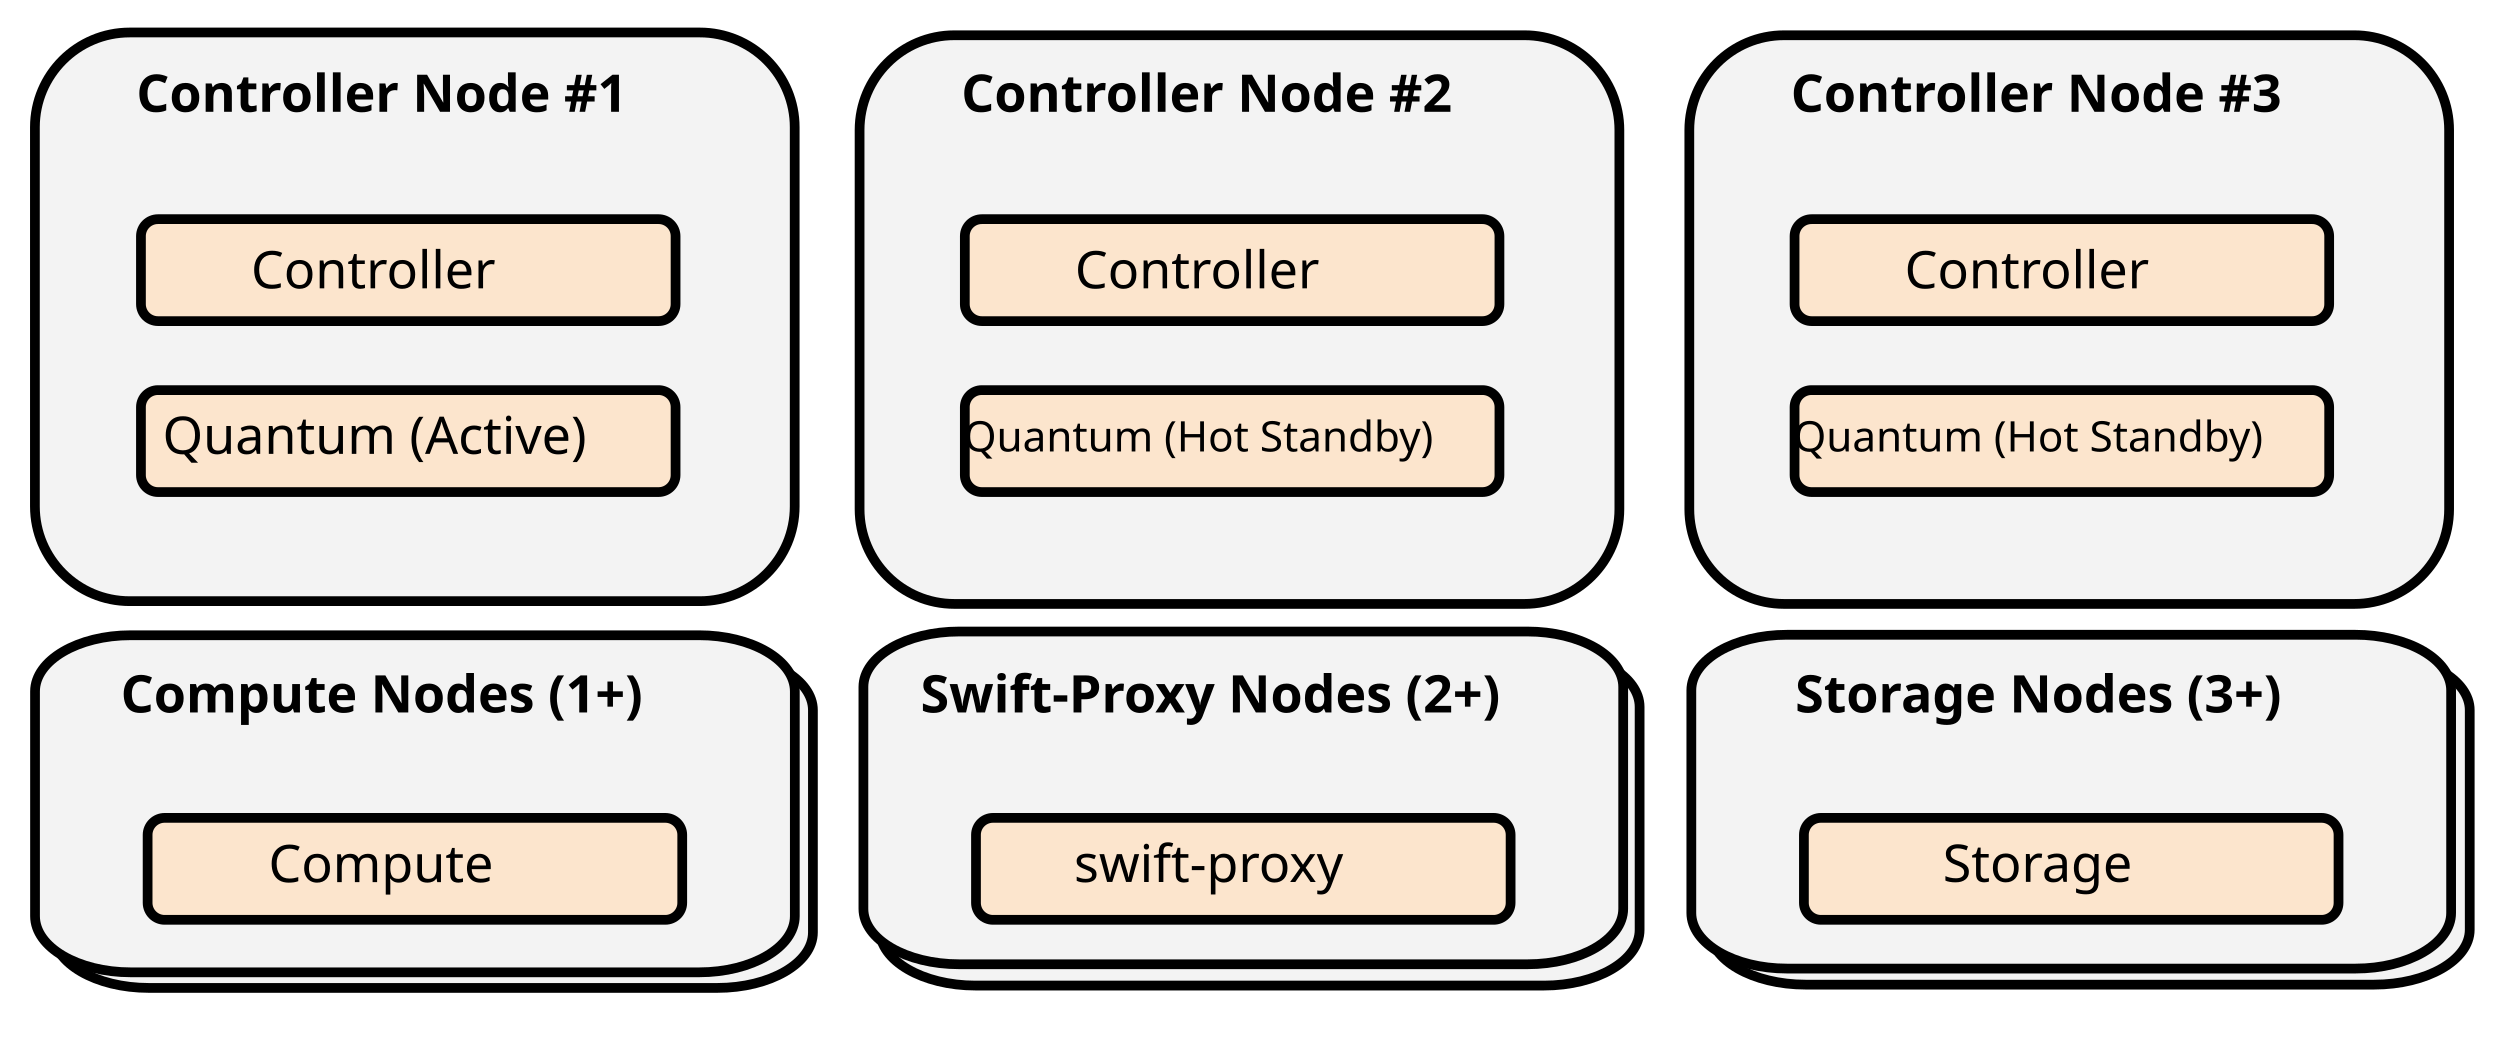
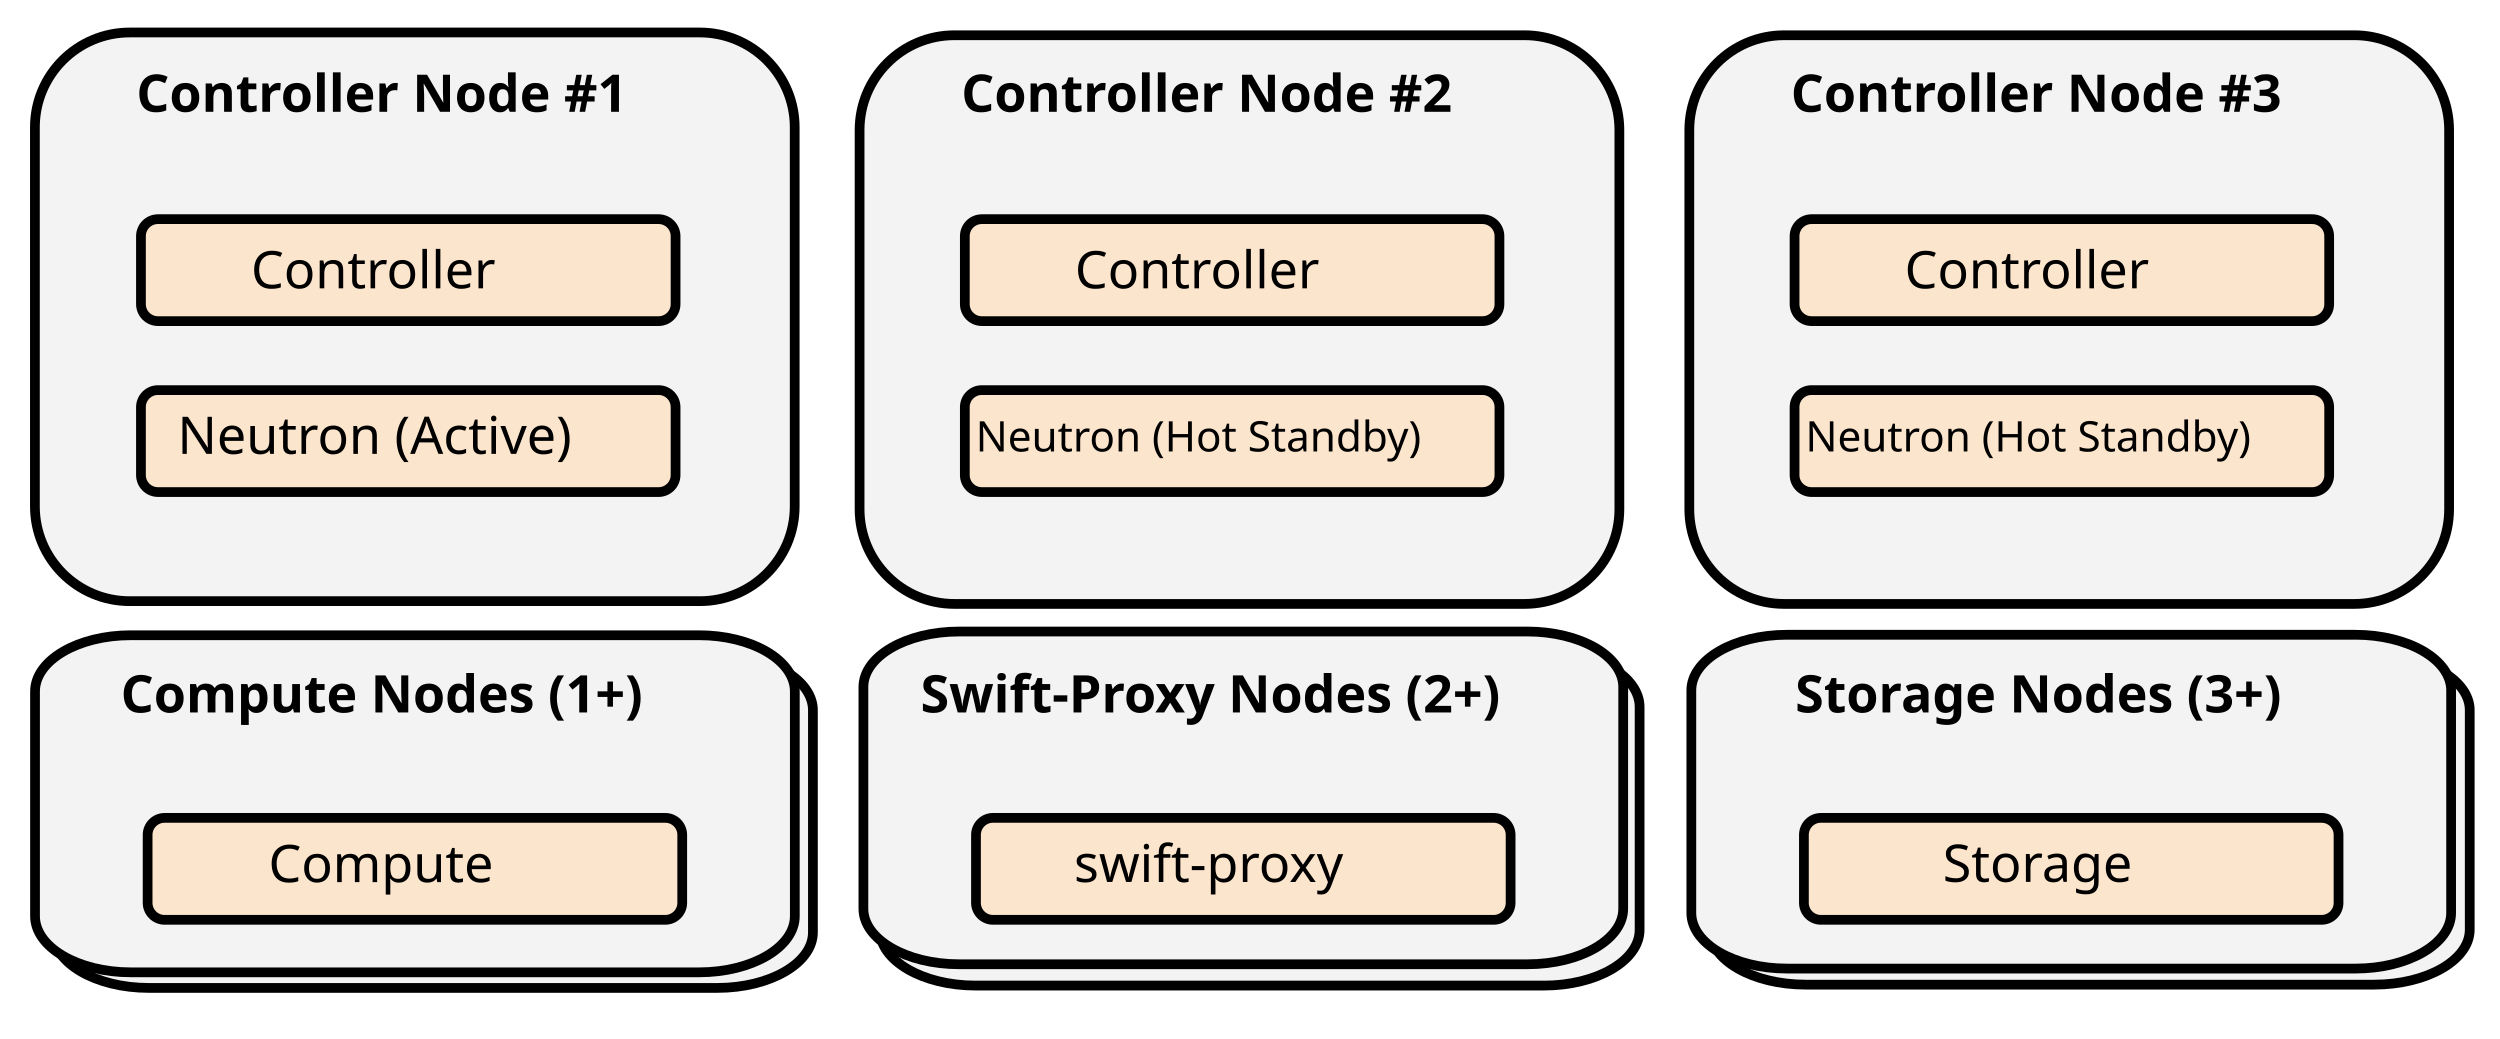
<svg xmlns="http://www.w3.org/2000/svg" width="770" height="320" id="svg3863" version="1.1">
  <defs id="defs3865" />
  <g id="layer1" transform="translate(0,-732.3622)">
    <path style="fill:#f3f3f3;fill-rule:nonzero;stroke:#000000;stroke-width:3;stroke-miterlimit:10;stroke-opacity:1;stroke-dasharray:none" d="m 270.984,950.1 0,0 c 0,-9.479 13.19,-17.164 29.46,-17.164 l 175.096,0 c 7.813,0 15.306,1.808 20.831,5.027 5.525,3.219 8.629,7.585 8.629,12.137 l 0,68.654 c 0,9.479 -13.19,17.164 -29.46,17.164 l -175.096,0 0,0 c -16.27,0 -29.46,-7.685 -29.46,-17.164 z" id="path33-1-0-6" />
    <path style="fill:#f3f3f3;fill-rule:nonzero;stroke:#000000;stroke-width:3;stroke-miterlimit:10;stroke-opacity:1;stroke-dasharray:none" d="m 16.361,951.102 0,0 c 0,-9.449 13.19,-17.108 29.46,-17.108 l 175.096,0 c 7.813,0 15.306,1.802 20.831,5.011 5.525,3.208 8.629,7.56 8.629,12.097 l 0,68.431 c 0,9.449 -13.19,17.108 -29.46,17.108 l -175.096,0 0,0 c -16.27,0 -29.46,-7.66 -29.46,-17.108 z" id="path33-1-0" />
    <path style="fill:#f3f3f3;fill-rule:nonzero;stroke:#000000;stroke-width:3;stroke-miterlimit:10;stroke-opacity:1;stroke-dasharray:none" d="m 526.661,951.069 0,0 c 0,-9.341 13.19,-16.913 29.46,-16.913 l 175.096,0 c 7.813,0 15.306,1.782 20.831,4.954 5.525,3.172 8.629,7.474 8.629,11.959 l 0,67.649 c 0,9.341 -13.19,16.913 -29.46,16.913 l -175.096,0 0,0 c -16.27,0 -29.46,-7.572 -29.46,-16.913 z" id="path33-1-0-5" />
    <path style="fill:#f3f3f3;fill-rule:nonzero;stroke:#000000;stroke-width:3;stroke-miterlimit:10;stroke-opacity:1;stroke-dasharray:none" d="m 10.751,771.562 0,0 c 0,-16.122 13.07,-29.192 29.192,-29.192 l 175.631,0 c 7.742,0 15.167,3.076 20.642,8.55 5.475,5.475 8.55,12.9 8.55,20.642 l 0,116.765 c 0,16.122 -13.07,29.192 -29.192,29.192 l -175.631,0 0,0 c -16.122,0 -29.192,-13.07 -29.192,-29.192 z" id="path15" />
    <path style="fill:#fce5cd;fill-rule:nonzero;stroke:#000000;stroke-width:3;stroke-miterlimit:10;stroke-opacity:1;stroke-dasharray:none" d="m 43.413,805.097 0,0 c 0,-2.89 2.343,-5.234 5.234,-5.234 l 154.194,0 c 1.388,0 2.719,0.551 3.701,1.533 0.982,0.982 1.533,2.313 1.533,3.701 l 0,20.934 c 0,2.89 -2.343,5.234 -5.234,5.234 l -154.194,0 0,0 c -2.89,0 -5.234,-2.343 -5.234,-5.234 z" id="path21" />
    <path style="fill:#f3f3f3;fill-rule:nonzero;stroke:#000000;stroke-width:3;stroke-miterlimit:10;stroke-opacity:1;stroke-dasharray:none" d="m 264.751,772.412 0,0 c 0,-16.122 13.07,-29.192 29.192,-29.192 l 175.631,0 c 7.742,0 15.167,3.076 20.642,8.55 5.475,5.475 8.55,12.9 8.55,20.642 l 0,116.765 c 0,16.122 -13.07,29.192 -29.192,29.192 l -175.631,0 0,0 c -16.122,0 -29.192,-13.07 -29.192,-29.192 z" id="path45" />
    <path style="fill:#fce5cd;fill-rule:nonzero;stroke:#000000;stroke-width:3;stroke-miterlimit:10;stroke-opacity:1;stroke-dasharray:none" d="m 297.167,805.097 0,0 c 0,-2.89 2.343,-5.234 5.234,-5.234 l 154.194,0 c 1.388,0 2.719,0.551 3.701,1.533 0.982,0.982 1.533,2.313 1.533,3.701 l 0,20.934 c 0,2.89 -2.343,5.234 -5.234,5.234 l -154.194,0 0,0 c -2.89,0 -5.234,-2.343 -5.234,-5.234 z" id="path51" />
    <path style="fill:#f3f3f3;fill-rule:nonzero;stroke:#000000;stroke-width:3;stroke-miterlimit:10;stroke-opacity:1;stroke-dasharray:none" d="m 520.309,772.412 0,0 c 0,-16.122 13.07,-29.192 29.192,-29.192 l 175.631,0 c 7.742,0 15.167,3.076 20.642,8.55 5.475,5.475 8.55,12.9 8.55,20.642 l 0,116.765 c 0,16.122 -13.07,29.192 -29.192,29.192 l -175.631,0 0,0 c -16.122,0 -29.192,-13.07 -29.192,-29.192 z" id="path63" />
    <path style="fill:#fce5cd;fill-rule:nonzero;stroke:#000000;stroke-width:3;stroke-miterlimit:10;stroke-opacity:1;stroke-dasharray:none" d="m 552.725,805.097 0,0 c 0,-2.89 2.343,-5.234 5.234,-5.234 l 154.194,0 c 1.388,0 2.719,0.551 3.701,1.533 0.982,0.982 1.533,2.313 1.533,3.701 l 0,20.934 c 0,2.89 -2.343,5.234 -5.234,5.234 l -154.194,0 0,0 c -2.89,0 -5.234,-2.343 -5.234,-5.234 z" id="path69" />
    <path style="fill:#fce5cd;fill-rule:nonzero;stroke:#000000;stroke-width:3;stroke-miterlimit:10;stroke-opacity:1;stroke-dasharray:none" d="m 43.413,857.75 0,0 c 0,-2.89 2.343,-5.234 5.234,-5.234 l 154.194,0 c 1.388,0 2.719,0.551 3.701,1.533 0.982,0.982 1.533,2.313 1.533,3.701 l 0,20.934 c 0,2.891 -2.343,5.234 -5.234,5.234 l -154.194,0 0,0 c -2.89,0 -5.234,-2.343 -5.234,-5.234 z" id="path81" />
    <path style="fill:#fce5cd;fill-rule:nonzero;stroke:#000000;stroke-width:3;stroke-miterlimit:10;stroke-opacity:1;stroke-dasharray:none" d="m 297.167,857.75 0,0 c 0,-2.89 2.343,-5.234 5.234,-5.234 l 154.194,0 c 1.388,0 2.719,0.551 3.701,1.533 0.982,0.982 1.533,2.313 1.533,3.701 l 0,20.934 c 0,2.891 -2.343,5.234 -5.234,5.234 l -154.194,0 0,0 c -2.89,0 -5.234,-2.343 -5.234,-5.234 z" id="path87" />
    <path style="fill:#fce5cd;fill-rule:nonzero;stroke:#000000;stroke-width:3;stroke-miterlimit:10;stroke-opacity:1;stroke-dasharray:none" d="m 552.725,857.75 0,0 c 0,-2.89 2.343,-5.234 5.234,-5.234 l 154.194,0 c 1.388,0 2.719,0.551 3.701,1.533 0.982,0.982 1.533,2.313 1.533,3.701 l 0,20.934 c 0,2.891 -2.343,5.234 -5.234,5.234 l -154.194,0 0,0 c -2.89,0 -5.234,-2.343 -5.234,-5.234 z" id="path93" />
    <text xml:space="preserve" style="font-size:16px;font-style:normal;font-variant:normal;font-weight:bold;font-stretch:normal;text-align:center;line-height:125%;letter-spacing:0px;word-spacing:0px;text-anchor:middle;fill:#000000;fill-opacity:1;stroke:none;font-family:Sans;-inkscape-font-specification:Sans Bold" x="127.987" y="766.793" id="text3080">
      <tspan id="tspan3082" x="127.987" y="766.793">Controller Node #1</tspan>
    </text>
    <text xml:space="preserve" style="font-size:16px;font-style:normal;font-variant:normal;font-weight:bold;font-stretch:normal;text-align:center;line-height:125%;letter-spacing:0px;word-spacing:0px;text-anchor:middle;fill:#000000;fill-opacity:1;stroke:none;font-family:Sans;-inkscape-font-specification:Sans Bold" x="382.067" y="766.793" id="text3080-1">
      <tspan id="tspan3082-7" x="382.067" y="766.793">Controller Node #2</tspan>
    </text>
    <text xml:space="preserve" style="font-size:16px;font-style:normal;font-variant:normal;font-weight:bold;font-stretch:normal;text-align:center;line-height:125%;letter-spacing:0px;word-spacing:0px;text-anchor:middle;fill:#000000;fill-opacity:1;stroke:none;font-family:Sans;-inkscape-font-specification:Sans Bold" x="637.56" y="766.793" id="text3080-4">
      <tspan id="tspan3082-0" x="637.56" y="766.793">Controller Node #3</tspan>
    </text>
    <text xml:space="preserve" style="font-size:16px;font-style:normal;font-variant:normal;font-weight:normal;font-stretch:normal;text-align:center;line-height:125%;letter-spacing:0px;word-spacing:0px;text-anchor:middle;fill:#000000;fill-opacity:1;stroke:none;font-family:PT Sans;-inkscape-font-specification:PT Sans" x="634.686" y="821.164" id="text3114">
      <tspan id="tspan3116" x="634.686" y="821.164">Controller</tspan>
    </text>
    <text xml:space="preserve" style="font-size:16px;font-style:normal;font-variant:normal;font-weight:normal;font-stretch:normal;text-align:center;line-height:125%;letter-spacing:0px;word-spacing:0px;text-anchor:middle;fill:#000000;fill-opacity:1;stroke:none;font-family:PT Sans;-inkscape-font-specification:PT Sans" x="635.077" y="871.415" id="text3124">
-       <tspan id="tspan3126" x="635.077" y="871.415" style="font-size:13px;font-style:normal;font-variant:normal;font-weight:normal;font-stretch:normal;font-family:PT Sans;-inkscape-font-specification:PT Sans">Quantum (Hot Standby)</tspan>
+       <tspan id="tspan3126" x="635.077" y="871.415" style="font-size:13px;font-style:normal;font-variant:normal;font-weight:normal;font-stretch:normal;font-family:PT Sans;-inkscape-font-specification:PT Sans">Neutron (Hot Standby)</tspan>
    </text>
    <text xml:space="preserve" style="font-size:16px;font-style:normal;font-variant:normal;font-weight:normal;font-stretch:normal;text-align:center;line-height:125%;letter-spacing:0px;word-spacing:0px;text-anchor:middle;fill:#000000;fill-opacity:1;stroke:none;font-family:PT Sans;-inkscape-font-specification:PT Sans" x="379.129" y="821.164" id="text3114-5">
      <tspan id="tspan3116-5" x="379.129" y="821.164">Controller</tspan>
    </text>
    <text xml:space="preserve" style="font-size:16px;font-style:normal;font-variant:normal;font-weight:normal;font-stretch:normal;text-align:center;line-height:125%;letter-spacing:0px;word-spacing:0px;text-anchor:middle;fill:#000000;fill-opacity:1;stroke:none;font-family:PT Sans;-inkscape-font-specification:PT Sans" x="379.519" y="871.415" id="text3124-1">
-       <tspan id="tspan3126-1" x="379.519" y="871.415" style="font-size:13px;font-style:normal;font-variant:normal;font-weight:normal;font-stretch:normal;font-family:PT Sans;-inkscape-font-specification:PT Sans">Quantum (Hot Standby)</tspan>
+       <tspan id="tspan3126-1" x="379.519" y="871.415" style="font-size:13px;font-style:normal;font-variant:normal;font-weight:normal;font-stretch:normal;font-family:PT Sans;-inkscape-font-specification:PT Sans">Neutron (Hot Standby)</tspan>
    </text>
    <text xml:space="preserve" style="font-size:16px;font-style:normal;font-variant:normal;font-weight:normal;font-stretch:normal;text-align:center;line-height:125%;letter-spacing:0px;word-spacing:0px;text-anchor:middle;fill:#000000;fill-opacity:1;stroke:none;font-family:PT Sans;-inkscape-font-specification:PT Sans" x="125.374" y="821.164" id="text3114-52">
      <tspan id="tspan3116-7" x="125.374" y="821.164">Controller</tspan>
    </text>
    <text xml:space="preserve" style="font-size:16px;font-style:normal;font-variant:normal;font-weight:normal;font-stretch:normal;text-align:center;line-height:125%;letter-spacing:0px;word-spacing:0px;text-anchor:middle;fill:#000000;fill-opacity:1;stroke:none;font-family:PT Sans;-inkscape-font-specification:PT Sans" x="125.77" y="872.154" id="text3124-4">
-       <tspan id="tspan3126-2" x="125.77" y="872.154">Quantum (Active)</tspan>
+       <tspan id="tspan3126-2" x="125.77" y="872.154">Neutron (Active)</tspan>
    </text>
    <path style="fill:#f3f3f3;fill-rule:nonzero;stroke:#000000;stroke-width:3;stroke-miterlimit:10;stroke-opacity:1;stroke-dasharray:none" d="m 10.788,945.321 0,0 c 0,-9.556 13.19,-17.303 29.46,-17.303 l 175.096,0 c 7.813,0 15.306,1.823 20.831,5.068 5.525,3.245 8.629,7.646 8.629,12.235 l 0,69.212 c 0,9.556 -13.19,17.303 -29.46,17.303 l -175.096,0 0,0 c -16.27,0 -29.46,-7.747 -29.46,-17.303 z" id="path33-1" />
    <path style="fill:#fce5cd;fill-rule:nonzero;stroke:#000000;stroke-width:3;stroke-miterlimit:10;stroke-opacity:1;stroke-dasharray:none" d="m 45.465,989.501 0,0 c 0,-2.89 2.343,-5.234 5.234,-5.234 l 154.194,0 c 1.388,0 2.719,0.551 3.701,1.533 0.982,0.982 1.533,2.313 1.533,3.701 l 0,20.934 c 0,2.89 -2.343,5.234 -5.234,5.234 l -154.194,0 0,0 c -2.89,0 -5.234,-2.343 -5.234,-5.234 z" id="path39-4" />
    <text xml:space="preserve" style="font-size:16px;font-style:normal;font-variant:normal;font-weight:bold;font-stretch:normal;text-align:center;line-height:125%;letter-spacing:0px;word-spacing:0px;text-anchor:middle;fill:#000000;fill-opacity:1;stroke:none;font-family:PT Sans;-inkscape-font-specification:PT Sans Bold" x="127.965" y="951.793" id="text3080-3-9">
      <tspan id="tspan3082-2-4" x="127.965" y="951.793">Compute Nodes (1+)</tspan>
    </text>
    <text xml:space="preserve" style="font-size:16px;font-style:normal;font-variant:normal;font-weight:normal;font-stretch:normal;text-align:center;line-height:125%;letter-spacing:0px;word-spacing:0px;text-anchor:middle;fill:#000000;fill-opacity:1;stroke:none;font-family:PT Sans;-inkscape-font-specification:PT Sans" x="127.738" y="1004.064" id="text3232-8">
      <tspan id="tspan3234-8" x="127.738" y="1004.064">Compute</tspan>
    </text>
    <path style="fill:#f3f3f3;fill-rule:nonzero;stroke:#000000;stroke-width:3;stroke-miterlimit:10;stroke-opacity:1;stroke-dasharray:none" d="m 265.929,943.951 0,0 c 0,-9.433 13.19,-17.08 29.46,-17.08 l 175.096,0 c 7.813,0 15.306,1.8 20.831,5.003 5.525,3.203 8.629,7.548 8.629,12.078 l 0,68.319 c 0,9.433 -13.19,17.08 -29.46,17.08 l -175.096,0 0,0 c -16.27,0 -29.46,-7.647 -29.46,-17.08 z" id="path33-1-2" />
    <path style="fill:#fce5cd;fill-rule:nonzero;stroke:#000000;stroke-width:3;stroke-miterlimit:10;stroke-opacity:1;stroke-dasharray:none" d="m 300.606,989.501 0,0 c 0,-2.89 2.343,-5.234 5.234,-5.234 l 154.194,0 c 1.388,0 2.719,0.551 3.701,1.533 0.982,0.982 1.533,2.313 1.533,3.701 l 0,20.934 c 0,2.89 -2.343,5.234 -5.234,5.234 l -154.194,0 0,0 c -2.89,0 -5.234,-2.343 -5.234,-5.234 z" id="path39-4-5" />
    <text xml:space="preserve" style="font-size:16px;font-style:normal;font-variant:normal;font-weight:bold;font-stretch:normal;text-align:center;line-height:125%;letter-spacing:0px;word-spacing:0px;text-anchor:middle;fill:#000000;fill-opacity:1;stroke:none;font-family:PT Sans;-inkscape-font-specification:PT Sans Bold" x="383.194" y="951.793" id="text3080-3-9-1">
      <tspan id="tspan3082-2-4-7" x="383.194" y="951.793">Swift-Proxy Nodes (2+)</tspan>
    </text>
    <text xml:space="preserve" style="font-size:16px;font-style:normal;font-variant:normal;font-weight:normal;font-stretch:normal;text-align:center;line-height:125%;letter-spacing:0px;word-spacing:0px;text-anchor:middle;fill:#000000;fill-opacity:1;stroke:none;font-family:PT Sans;-inkscape-font-specification:PT Sans" x="382.648" y="1004.025" id="text3232-8-1">
      <tspan id="tspan3234-8-1" x="382.648" y="1004.025">swift-proxy</tspan>
    </text>
    <path style="fill:#f3f3f3;fill-rule:nonzero;stroke:#000000;stroke-width:3;stroke-miterlimit:10;stroke-opacity:1;stroke-dasharray:none" d="m 520.929,945.006 0,0 c 0,-9.464 13.19,-17.136 29.46,-17.136 l 175.096,0 c 7.813,0 15.306,1.805 20.831,5.019 5.525,3.214 8.629,7.572 8.629,12.117 l 0,68.542 c 0,9.464 -13.19,17.136 -29.46,17.136 l -175.096,0 0,0 c -16.27,0 -29.46,-7.672 -29.46,-17.136 z" id="path33-1-7" />
    <path style="fill:#fce5cd;fill-rule:nonzero;stroke:#000000;stroke-width:3;stroke-miterlimit:10;stroke-opacity:1;stroke-dasharray:none" d="m 555.606,989.501 0,0 c 0,-2.89 2.343,-5.234 5.234,-5.234 l 154.194,0 c 1.388,0 2.719,0.551 3.701,1.533 0.982,0.982 1.533,2.313 1.533,3.701 l 0,20.934 c 0,2.89 -2.343,5.234 -5.234,5.234 l -154.194,0 0,0 c -2.89,0 -5.234,-2.343 -5.234,-5.234 z" id="path39-4-0" />
    <text xml:space="preserve" style="font-size:16px;font-style:normal;font-variant:normal;font-weight:bold;font-stretch:normal;text-align:center;line-height:125%;letter-spacing:0px;word-spacing:0px;text-anchor:middle;fill:#000000;fill-opacity:1;stroke:none;font-family:PT Sans;-inkscape-font-specification:PT Sans Bold" x="638.194" y="951.793" id="text3080-3-9-8">
      <tspan id="tspan3082-2-4-3" x="638.194" y="951.793">Storage Nodes (3+)</tspan>
    </text>
    <text xml:space="preserve" style="font-size:16px;font-style:normal;font-variant:normal;font-weight:normal;font-stretch:normal;text-align:center;line-height:125%;letter-spacing:0px;word-spacing:0px;text-anchor:middle;fill:#000000;fill-opacity:1;stroke:none;font-family:PT Sans;-inkscape-font-specification:PT Sans" x="637.96" y="1003.968" id="text3232-8-4">
      <tspan id="tspan3234-8-5" x="637.96" y="1003.968">Storage</tspan>
    </text>
  </g>
</svg>
